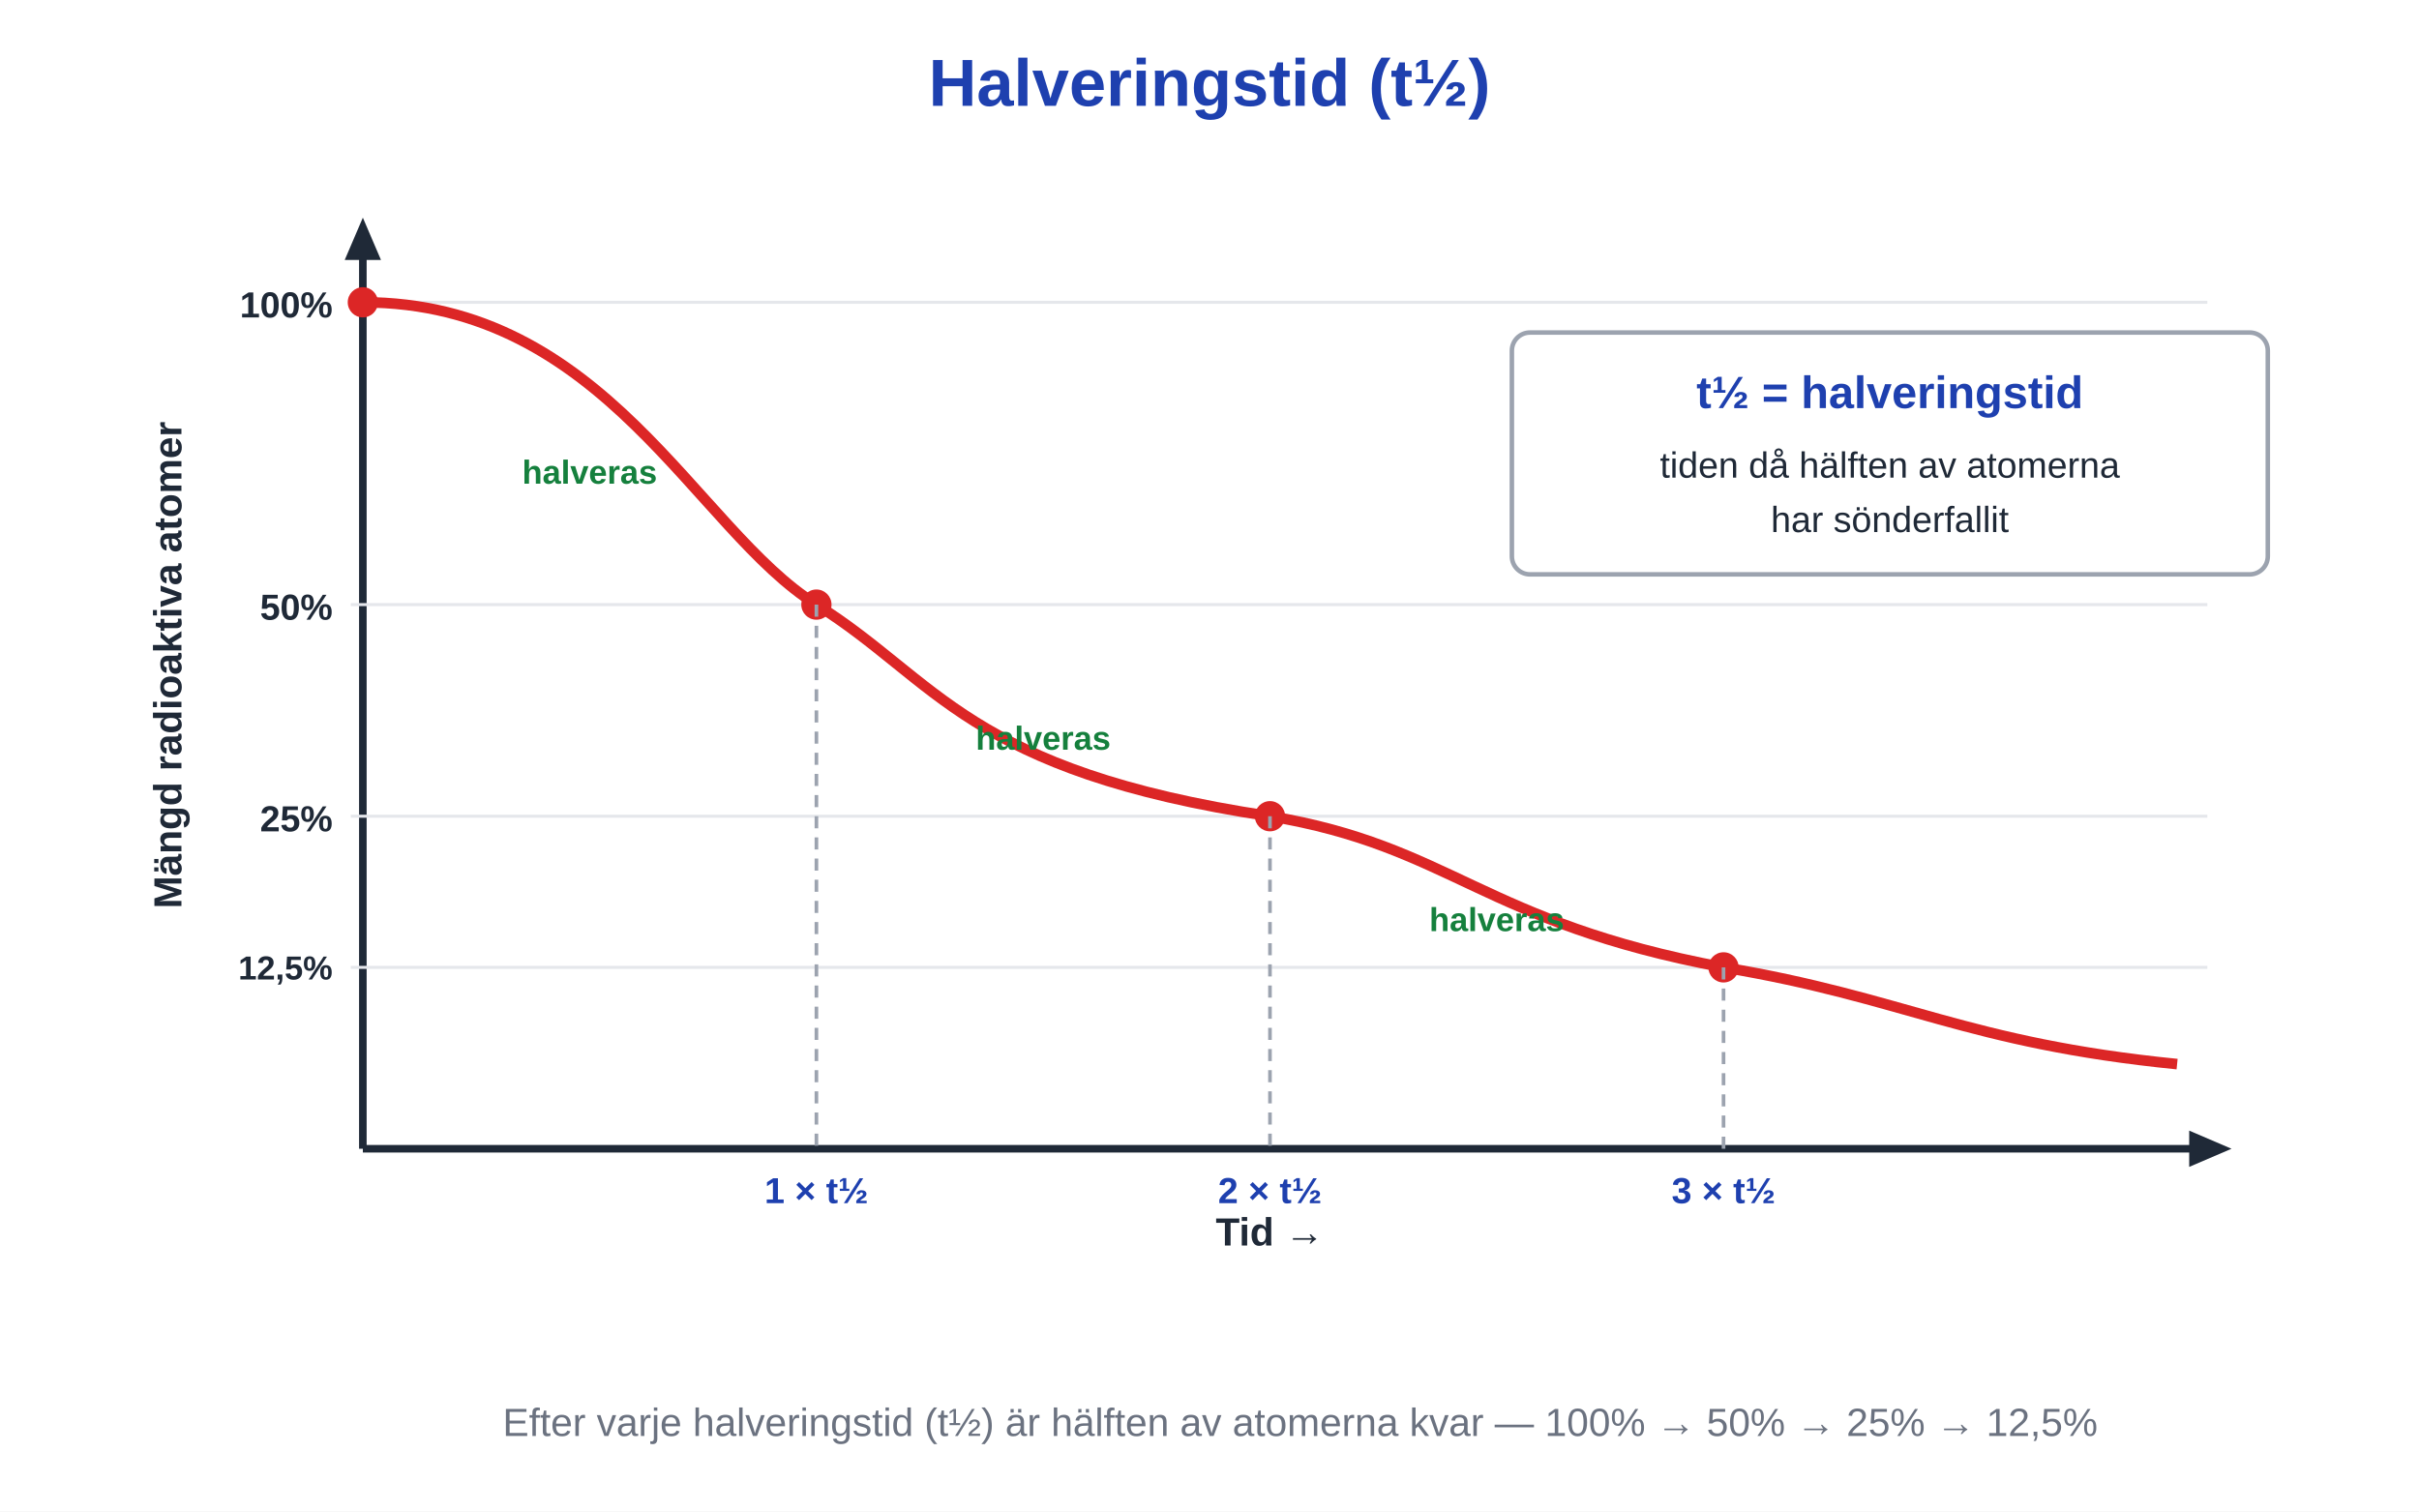
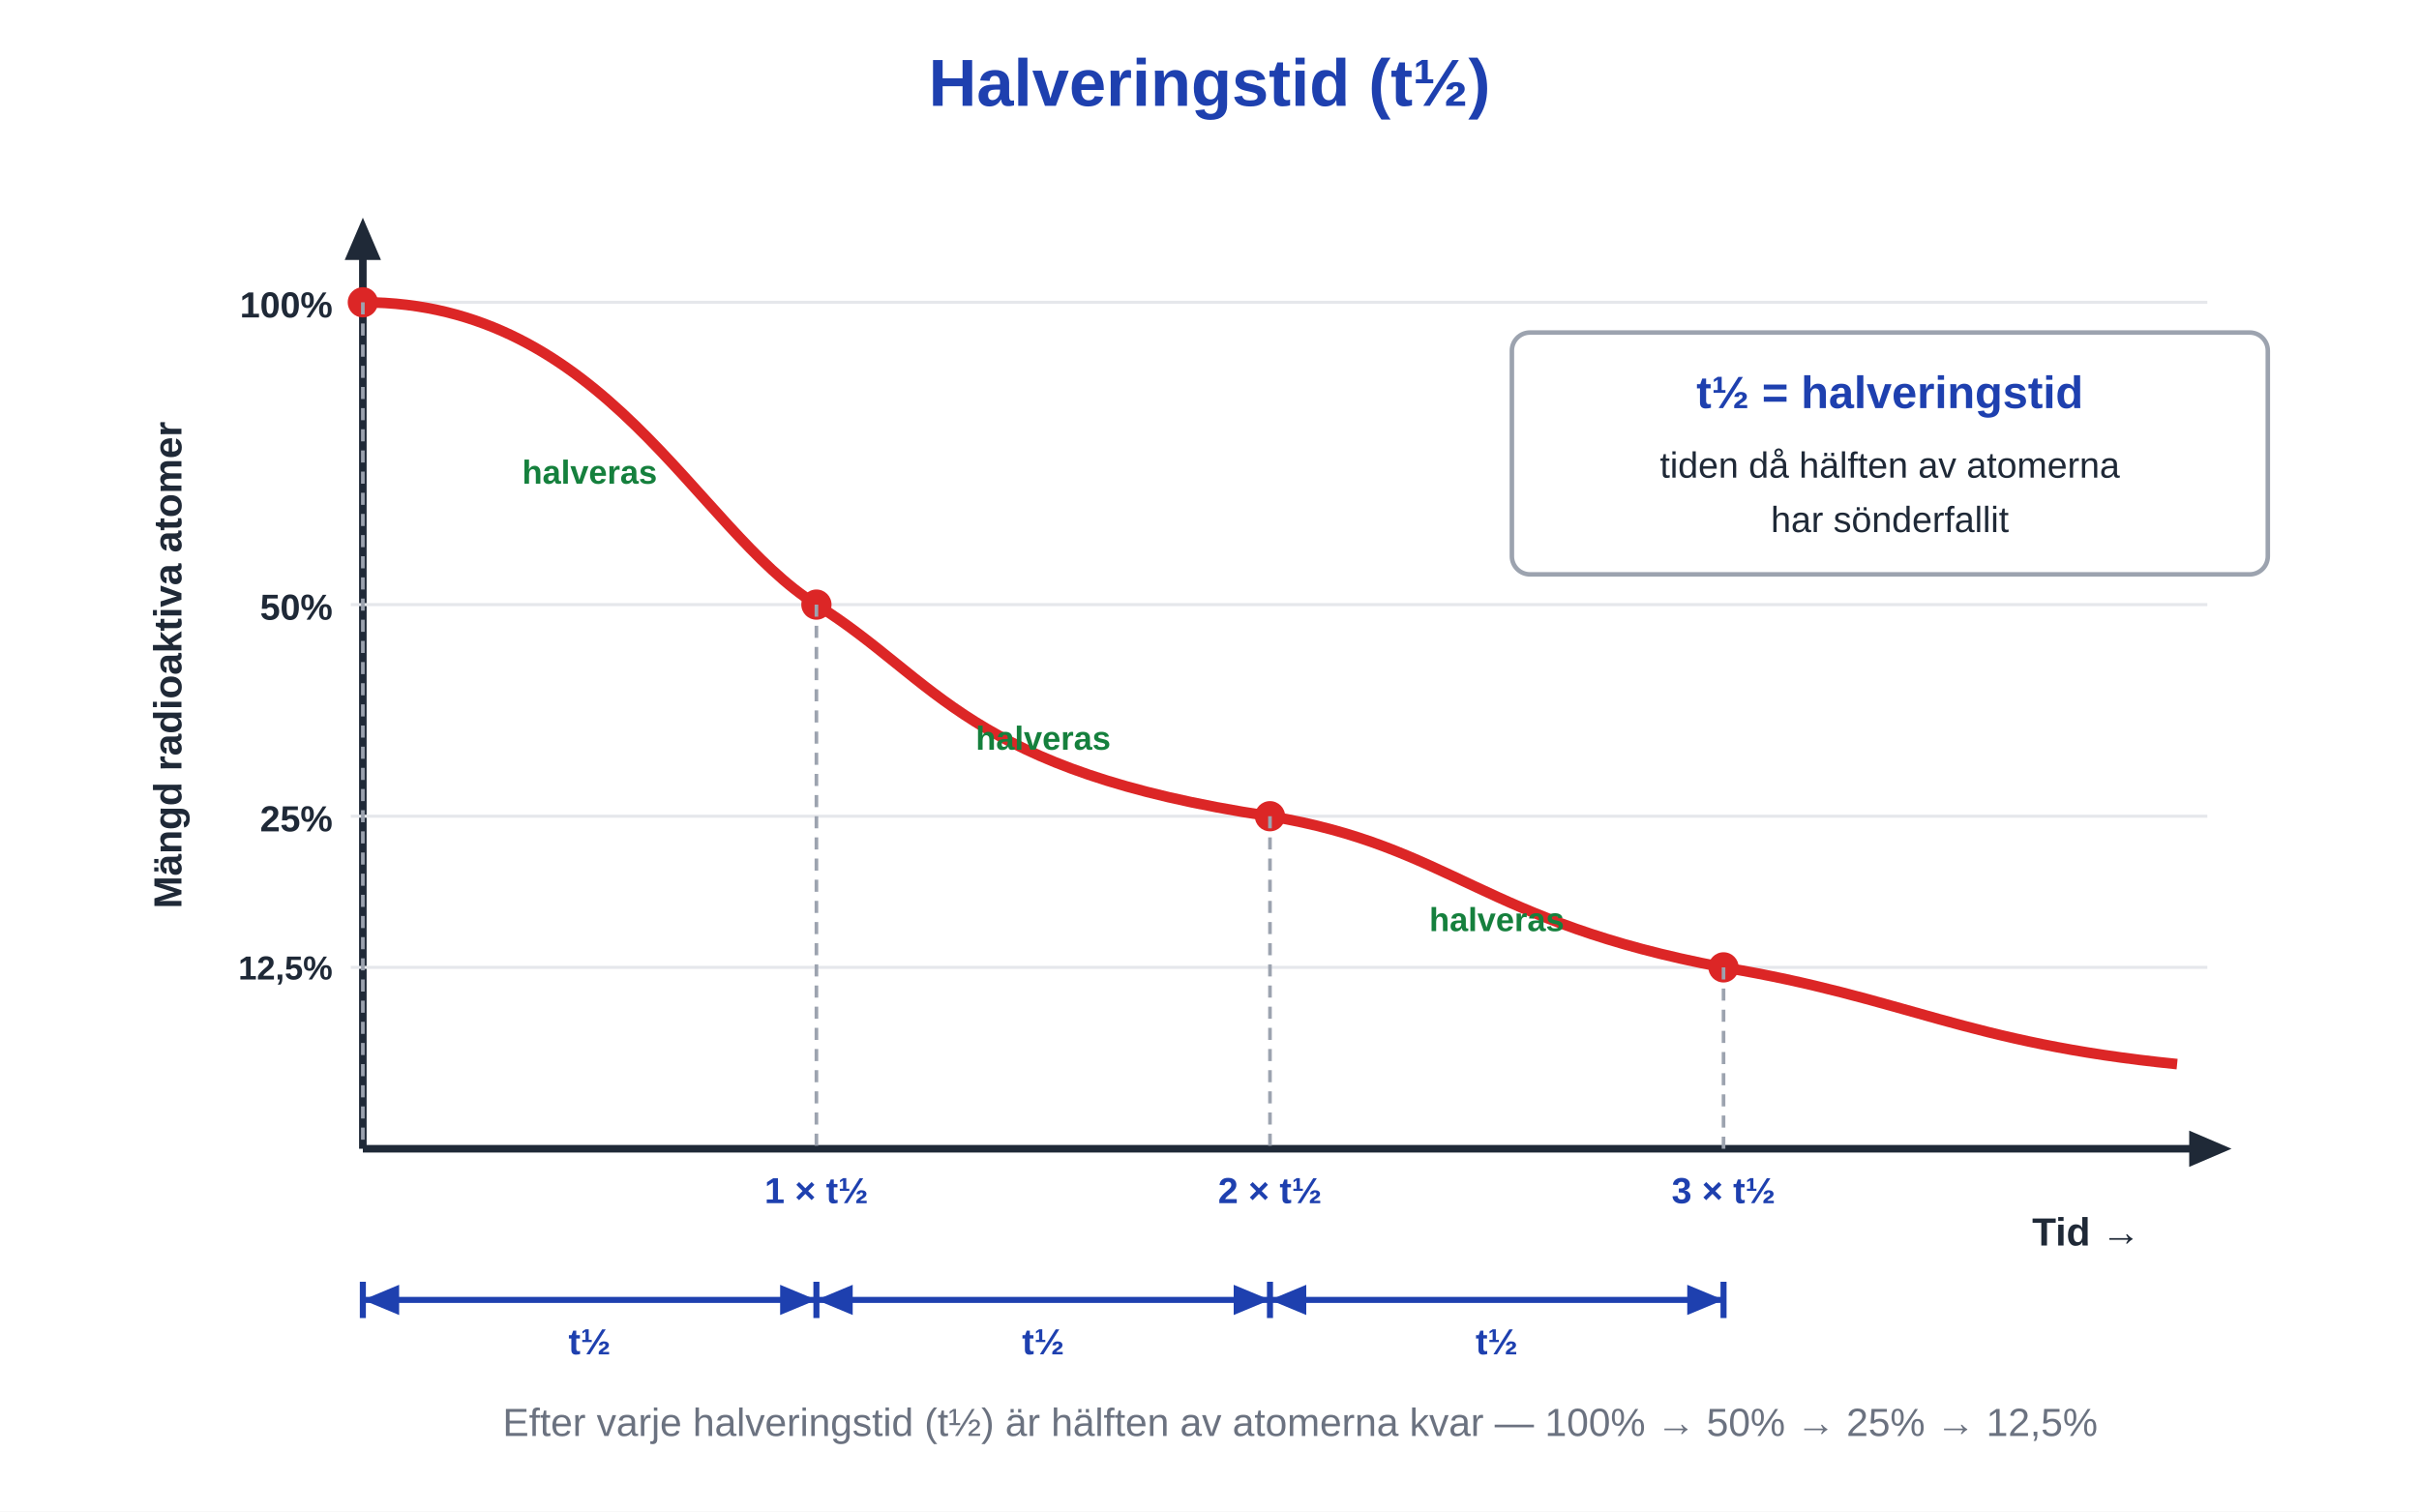
<svg xmlns="http://www.w3.org/2000/svg" viewBox="0 0 800 500" width="800" height="500">
  <rect width="800" height="500" fill="white" />
  <text x="400" y="35" font-family="Arial,sans-serif" font-size="22" fill="#1e40af" text-anchor="middle" font-weight="bold">Halveringstid (t½)</text>
  <line x1="120" y1="80" x2="120" y2="380" stroke="#1f2937" stroke-width="2.5" />
  <polygon points="120,72 114,86 126,86" fill="#1f2937" />
  <line x1="120" y1="380" x2="730" y2="380" stroke="#1f2937" stroke-width="2.5" />
  <polygon points="738,380 724,374 724,386" fill="#1f2937" />
  <text x="60" y="220" font-family="Arial,sans-serif" font-size="13" fill="#1f2937" text-anchor="middle" font-weight="bold" transform="rotate(-90 60 220)">Mängd radioaktiva atomer</text>
  <text x="430" y="475" font-family="Arial,sans-serif" font-size="13" fill="#6b7280" text-anchor="middle">Efter varje halveringstid (t½) är hälften av atomerna kvar — 100% → 50% → 25% → 12,5%</text>
-   <text x="420" y="412" font-family="Arial,sans-serif" font-size="13" fill="#1f2937" text-anchor="middle" font-weight="bold">Tid →</text>
+   <text x="690" y="412" font-family="Arial,sans-serif" font-size="13" fill="#1f2937" text-anchor="middle" font-weight="bold">Tid →</text>
  <line x1="116" y1="100" x2="730" y2="100" stroke="#e5e7eb" stroke-width="1" />
  <text x="110" y="105" font-family="Arial,sans-serif" font-size="12" fill="#1f2937" text-anchor="end" font-weight="bold">100%</text>
  <line x1="116" y1="200" x2="730" y2="200" stroke="#e5e7eb" stroke-width="1" />
  <text x="110" y="205" font-family="Arial,sans-serif" font-size="12" fill="#1f2937" text-anchor="end" font-weight="bold">50%</text>
  <line x1="116" y1="270" x2="730" y2="270" stroke="#e5e7eb" stroke-width="1" />
  <text x="110" y="275" font-family="Arial,sans-serif" font-size="12" fill="#1f2937" text-anchor="end" font-weight="bold">25%</text>
  <line x1="116" y1="320" x2="730" y2="320" stroke="#e5e7eb" stroke-width="1" />
  <text x="110" y="324" font-family="Arial,sans-serif" font-size="11" fill="#1f2937" text-anchor="end" font-weight="bold">12,5%</text>
  <path d="M 120 100 C 200 100 230 175 270 200 C 310 225 320 255 420 270 C 480 280 490 305 570 320 C 630 330 650 345 720 352" fill="none" stroke="#dc2626" stroke-width="3.5" />
  <circle cx="120" cy="100" r="5" fill="#dc2626" />
+   <line x1="120" y1="100" x2="120" y2="380" stroke="#9ca3af" stroke-width="1.2" stroke-dasharray="4,3" />
  <circle cx="270" cy="200" r="5" fill="#dc2626" />
  <line x1="270" y1="200" x2="270" y2="380" stroke="#9ca3af" stroke-width="1.2" stroke-dasharray="4,3" />
  <circle cx="420" cy="270" r="5" fill="#dc2626" />
  <line x1="420" y1="270" x2="420" y2="380" stroke="#9ca3af" stroke-width="1.2" stroke-dasharray="4,3" />
  <circle cx="570" cy="320" r="5" fill="#dc2626" />
  <line x1="570" y1="320" x2="570" y2="380" stroke="#9ca3af" stroke-width="1.2" stroke-dasharray="4,3" />
  <text x="270" y="398" font-family="Arial,sans-serif" font-size="12" fill="#1e40af" text-anchor="middle" font-weight="bold">1 × t½</text>
  <text x="420" y="398" font-family="Arial,sans-serif" font-size="12" fill="#1e40af" text-anchor="middle" font-weight="bold">2 × t½</text>
  <text x="570" y="398" font-family="Arial,sans-serif" font-size="12" fill="#1e40af" text-anchor="middle" font-weight="bold">3 × t½</text>
+   <line x1="120" y1="430" x2="270" y2="430" stroke="#1e40af" stroke-width="2" />
+   <polygon points="120,430 132,425 132,435" fill="#1e40af" />
+   <polygon points="270,430 258,425 258,435" fill="#1e40af" />
+   <line x1="120" y1="424" x2="120" y2="436" stroke="#1e40af" stroke-width="2" />
+   <line x1="270" y1="424" x2="270" y2="436" stroke="#1e40af" stroke-width="2" />
+   <text x="195" y="448" font-family="Arial,sans-serif" font-size="12" fill="#1e40af" text-anchor="middle" font-weight="bold">t½</text>
+   <line x1="270" y1="430" x2="420" y2="430" stroke="#1e40af" stroke-width="2" />
+   <polygon points="270,430 282,425 282,435" fill="#1e40af" />
+   <polygon points="420,430 408,425 408,435" fill="#1e40af" />
+   <line x1="420" y1="424" x2="420" y2="436" stroke="#1e40af" stroke-width="2" />
+   <text x="345" y="448" font-family="Arial,sans-serif" font-size="12" fill="#1e40af" text-anchor="middle" font-weight="bold">t½</text>
+   <line x1="420" y1="430" x2="570" y2="430" stroke="#1e40af" stroke-width="2" />
+   <polygon points="420,430 432,425 432,435" fill="#1e40af" />
+   <polygon points="570,430 558,425 558,435" fill="#1e40af" />
+   <line x1="570" y1="424" x2="570" y2="436" stroke="#1e40af" stroke-width="2" />
+   <text x="495" y="448" font-family="Arial,sans-serif" font-size="12" fill="#1e40af" text-anchor="middle" font-weight="bold">t½</text>
  <rect x="500" y="110" width="250" height="80" fill="white" stroke="#9ca3af" stroke-width="1.5" rx="6" />
  <text x="625" y="135" font-family="Arial,sans-serif" font-size="15" fill="#1e40af" text-anchor="middle" font-weight="bold">t½ = halveringstid</text>
  <text x="625" y="158" font-family="Arial,sans-serif" font-size="12" fill="#1f2937" text-anchor="middle">tiden då hälften av atomerna</text>
  <text x="625" y="176" font-family="Arial,sans-serif" font-size="12" fill="#1f2937" text-anchor="middle">har sönderfallit</text>
  <text x="195" y="160" font-family="Arial,sans-serif" font-size="11" fill="#15803d" text-anchor="middle" font-weight="bold">halveras</text>
  <text x="345" y="248" font-family="Arial,sans-serif" font-size="11" fill="#15803d" text-anchor="middle" font-weight="bold">halveras</text>
  <text x="495" y="308" font-family="Arial,sans-serif" font-size="11" fill="#15803d" text-anchor="middle" font-weight="bold">halveras</text>
</svg>
